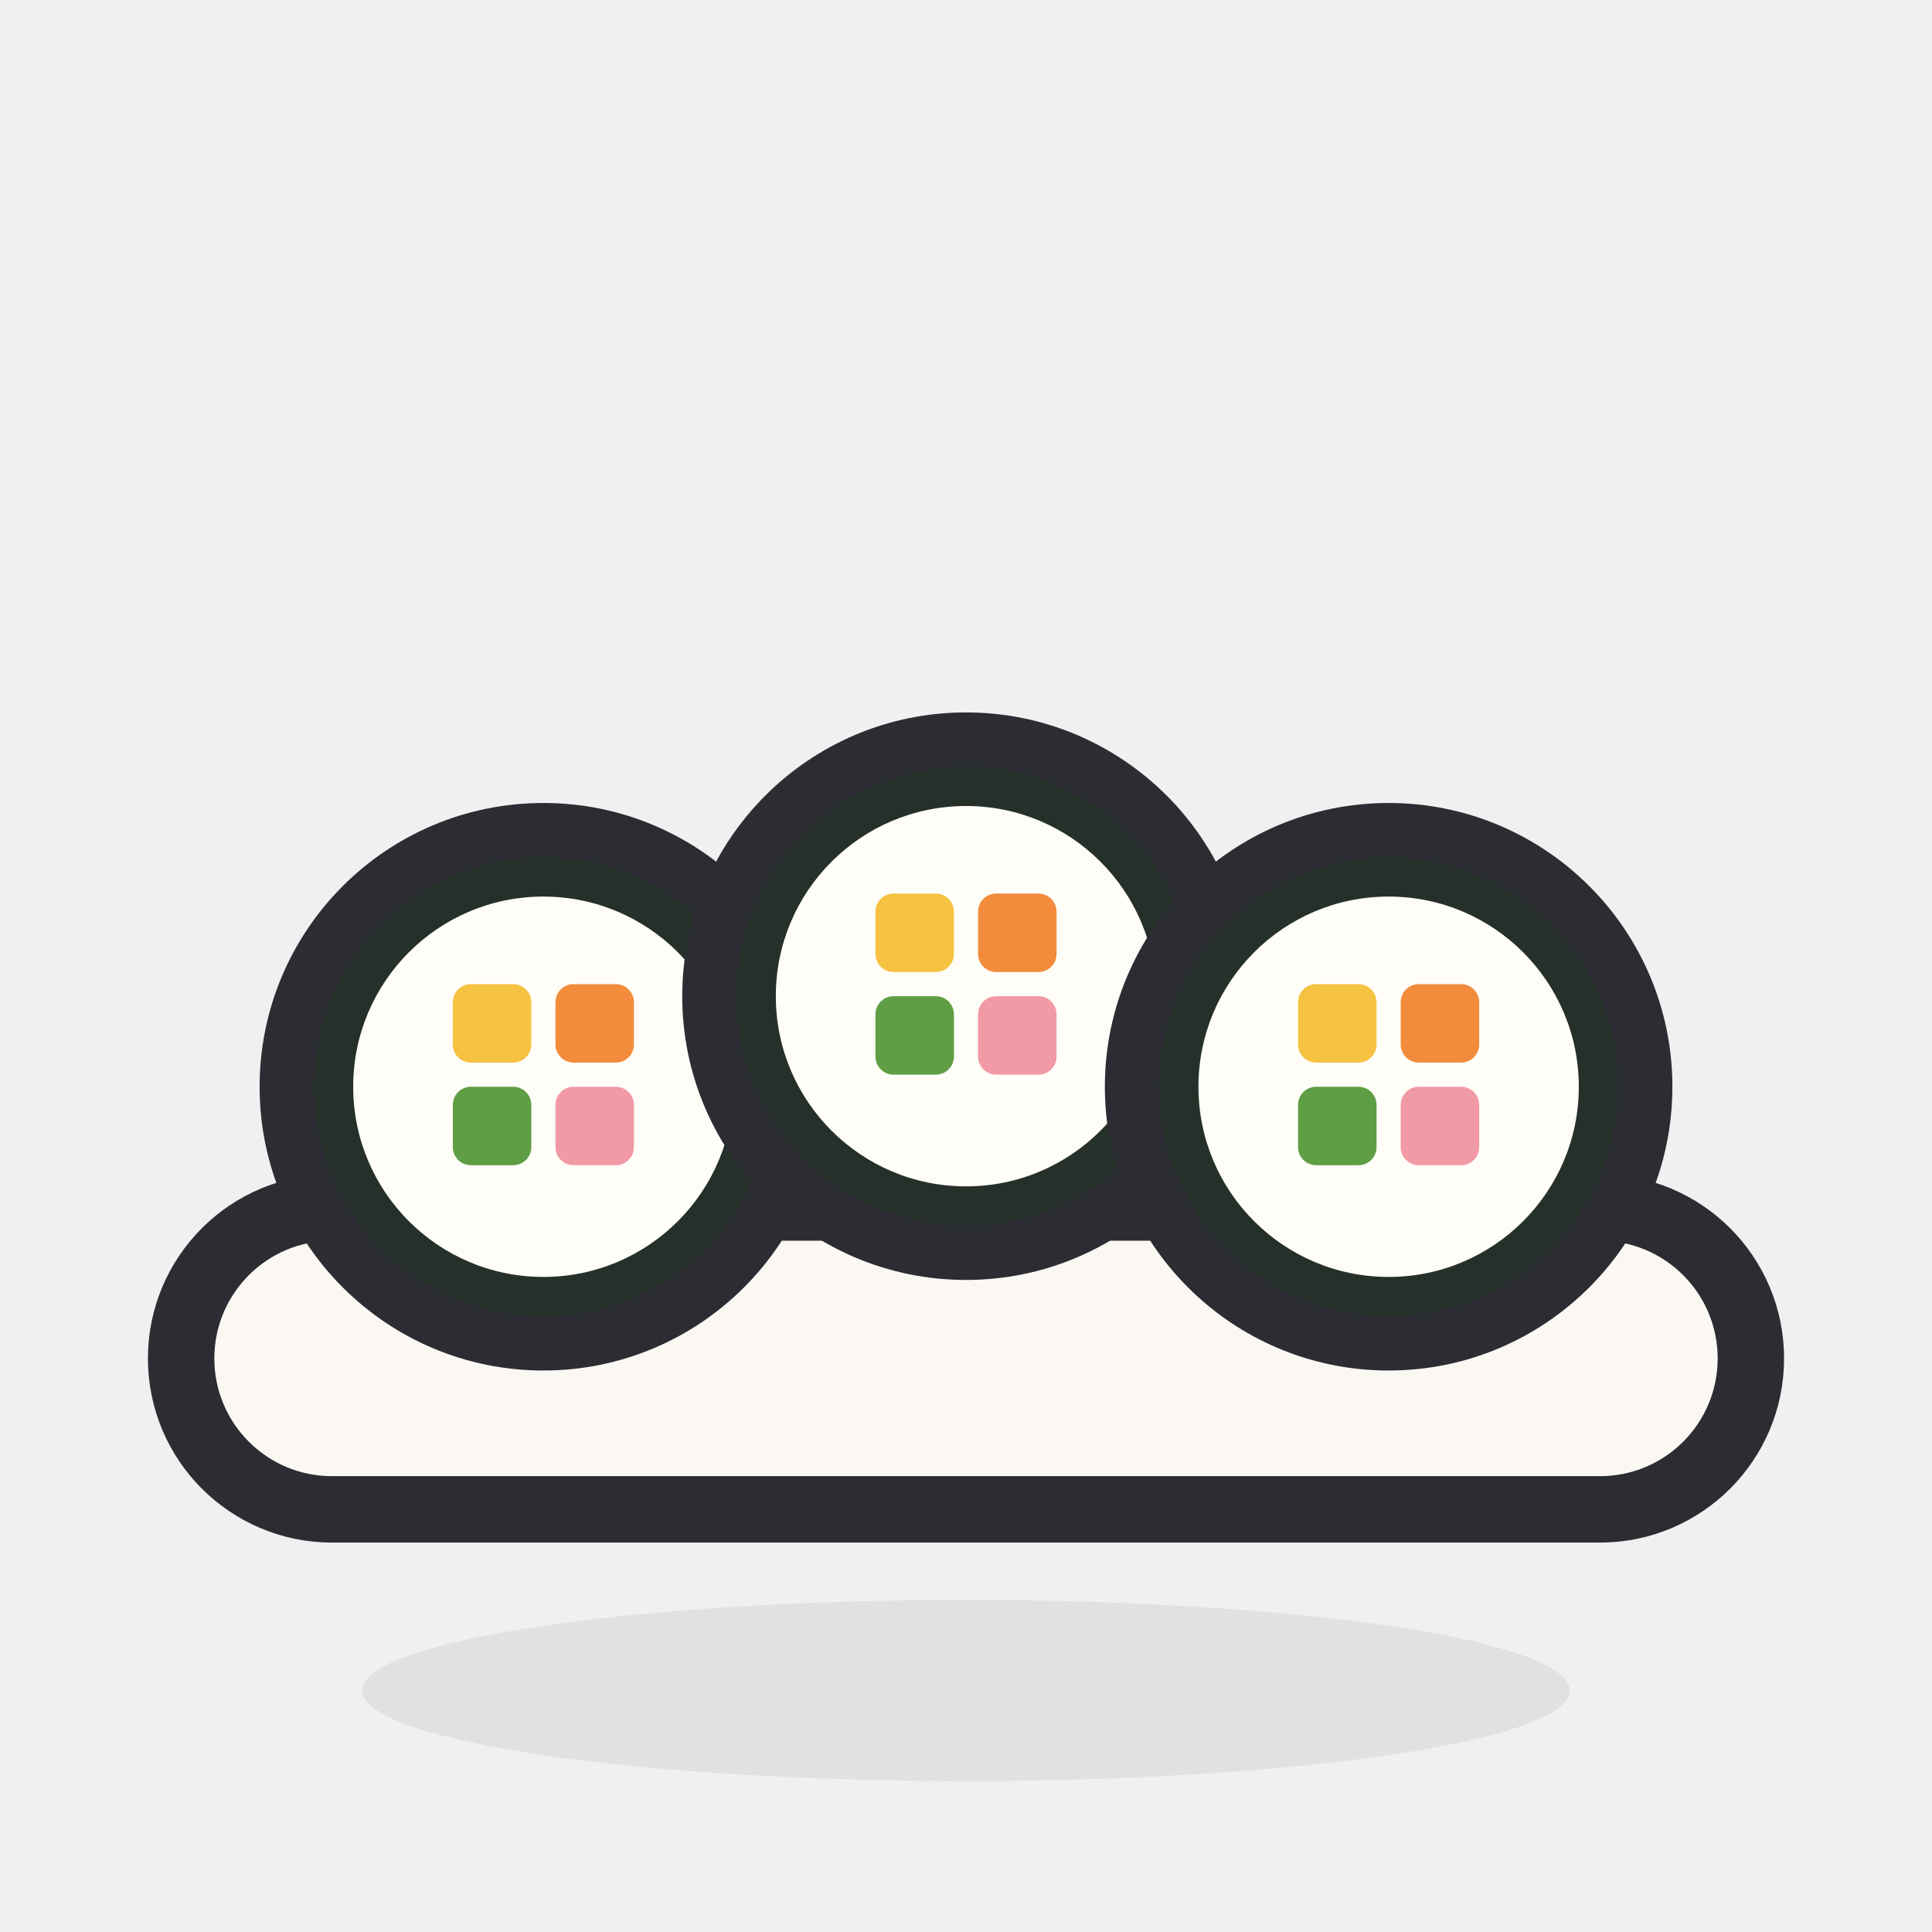
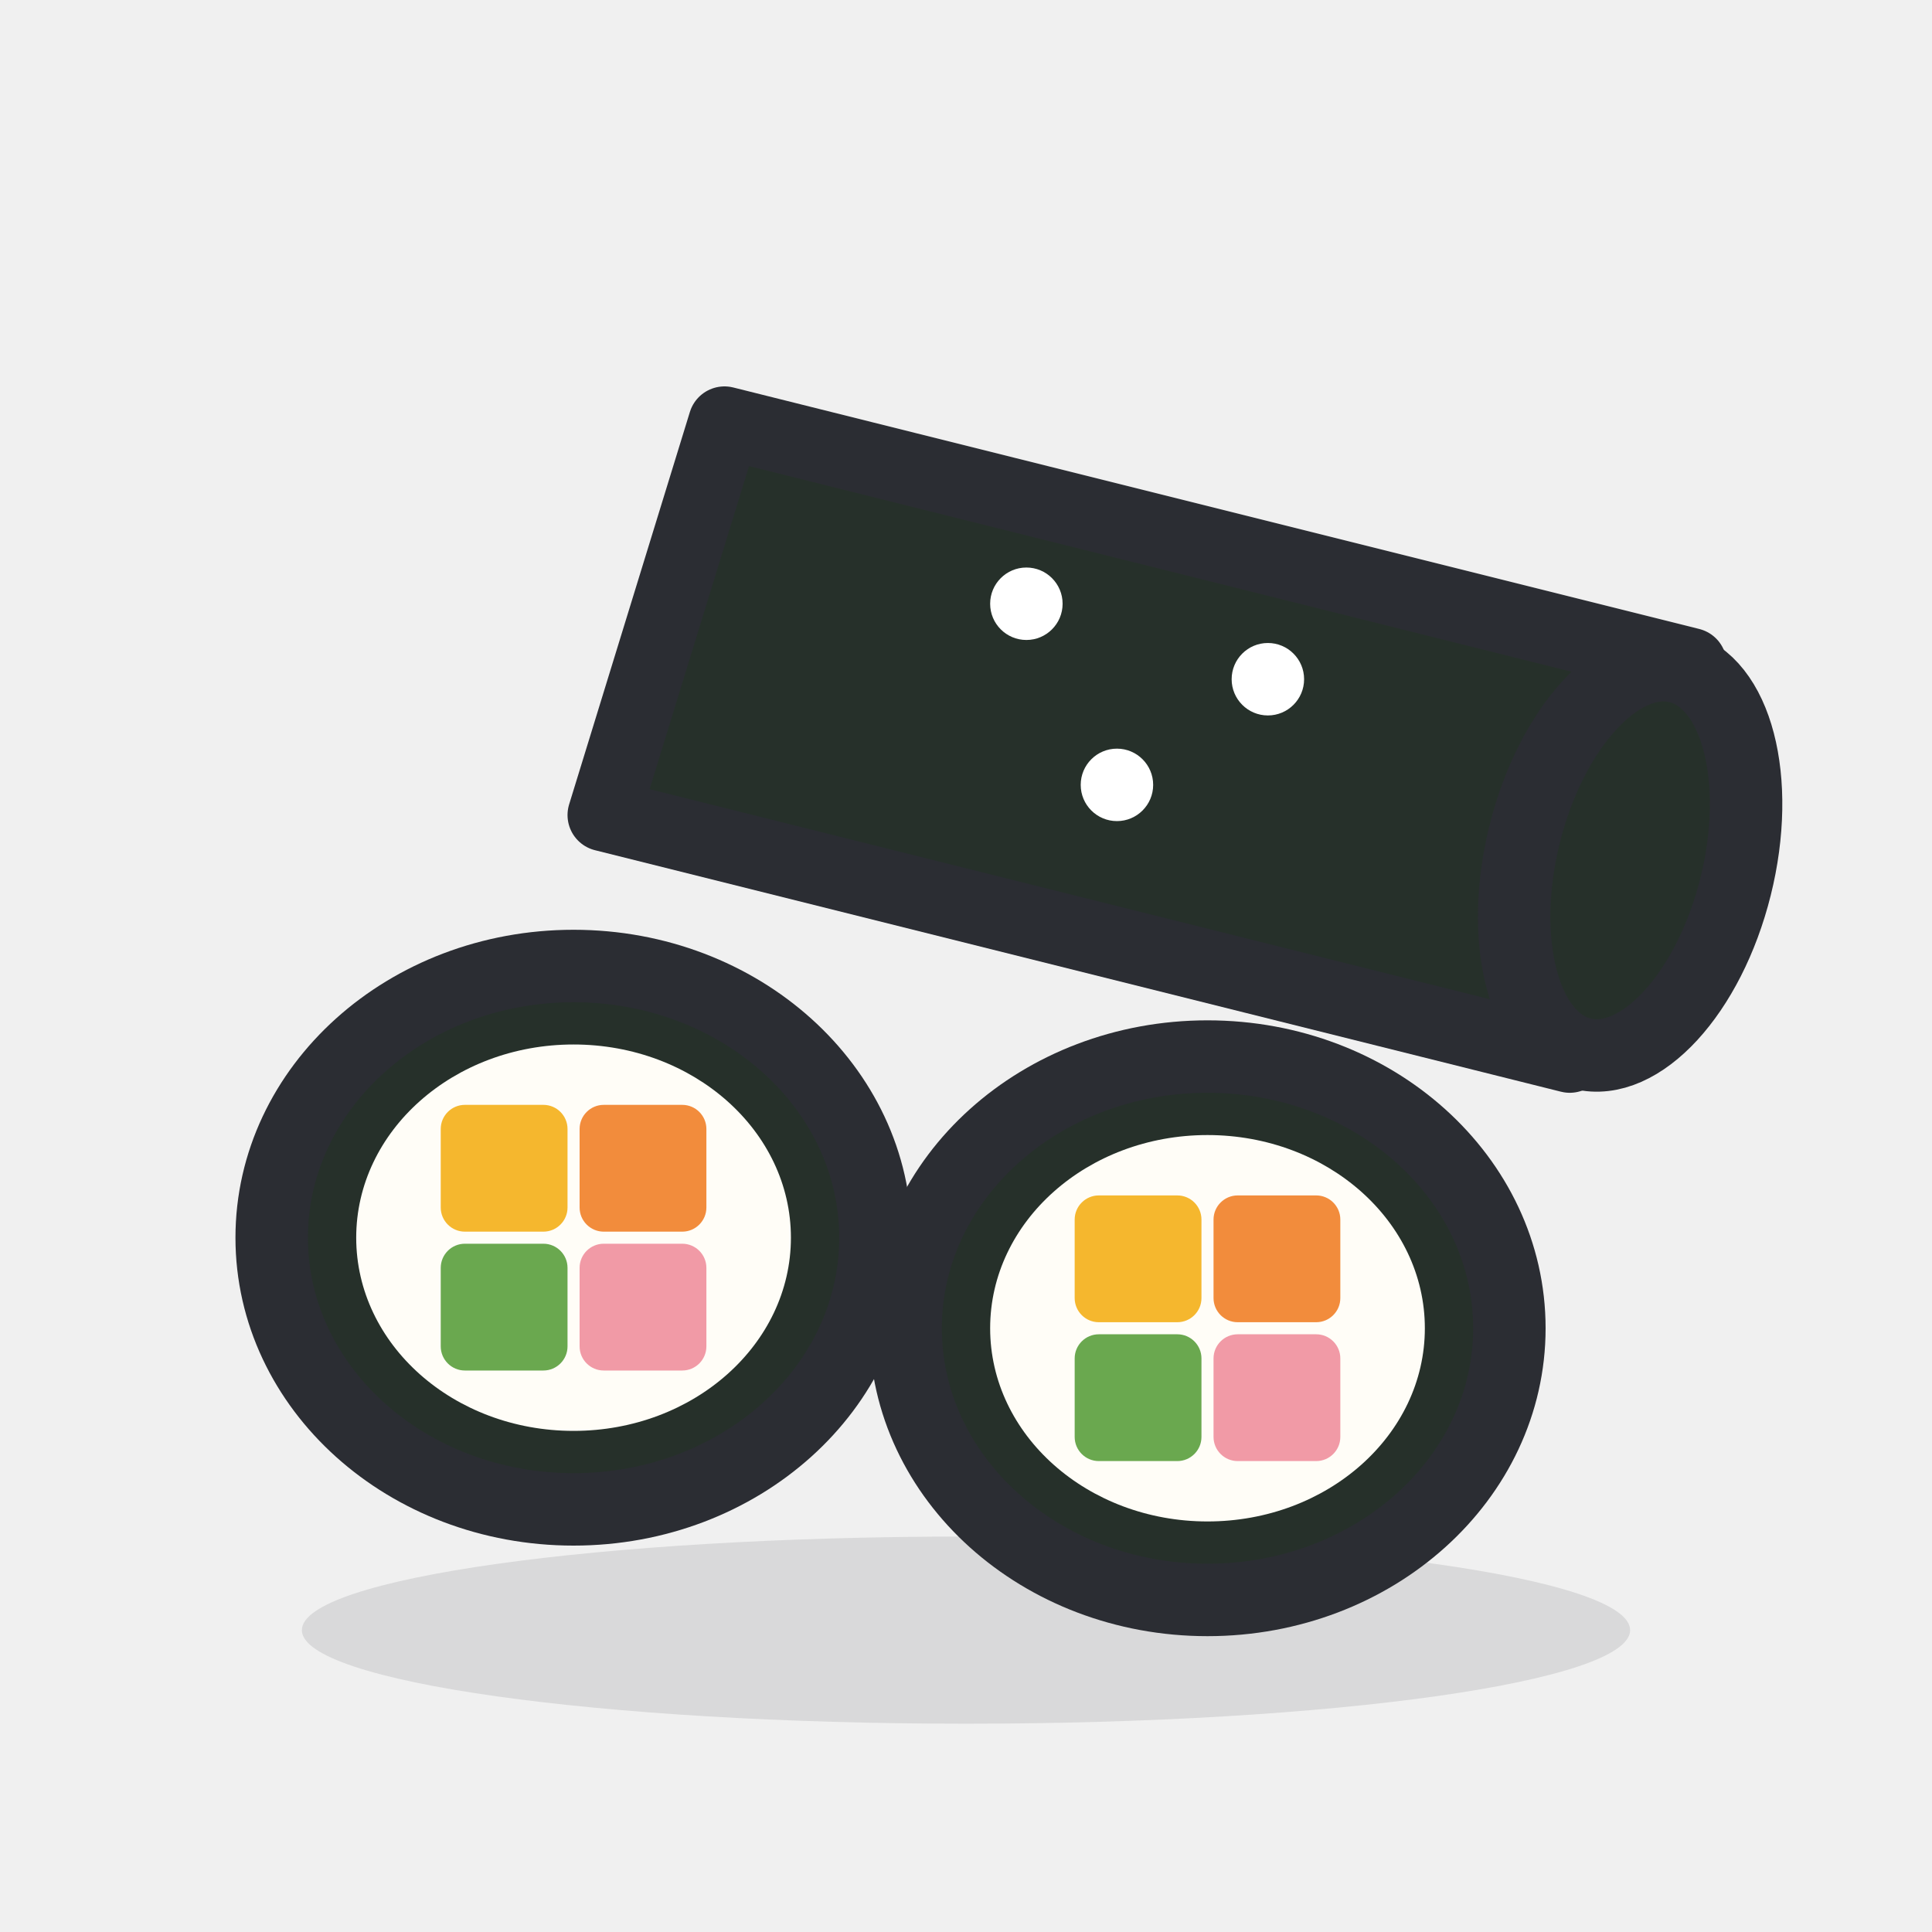
<svg xmlns="http://www.w3.org/2000/svg" viewBox="0 0 64 64">
-   <ellipse cx="32" cy="56" rx="20" ry="3" fill="#2b2d33" opacity=".08" />
-   <g fill="#fbf8f3" stroke="#2b2d33" stroke-width="2.2" stroke-linejoin="round" stroke-linecap="round">
-     <rect x="6" y="40" width="52" height="10" rx="5" />
+   <ellipse cx="32" cy="54" rx="22" ry="3.1" fill="#2b2d33" opacity=".12" />
+   <g fill="#26302a" stroke="#2b2d33" stroke-width="2.4" stroke-linejoin="round" stroke-linecap="round">
+     <path d="M24 14l32 8-4 13-32-8z" />
  </g>
-   <g fill="#26302a" stroke="#2b2d33" stroke-width="1.8" stroke-linejoin="round" stroke-linecap="round">
-     <circle cx="18" cy="36" r="8.5" />
+   <g fill="#26302a" stroke="#2b2d33" stroke-width="2.4" stroke-linejoin="round" stroke-linecap="round">
+     <ellipse cx="54" cy="28.5" rx="3.6" ry="6.6" transform="rotate(14 54 28.5)" />
  </g>
-   <g fill="#fffdf7" stroke="none">
-     <circle cx="18" cy="36" r="6.3" />
+   <g fill="#ffffff">
+     <circle cx="34" cy="20" r="1.2" />
+     <circle cx="42" cy="22.5" r="1.2" />
+     <circle cx="37" cy="26" r="1.2" />
  </g>
-   <g fill="#f5c242" stroke="none">
-     <rect x="15" y="32.6" width="2.6" height="2.6" rx=".6" />
+   <g fill="#26302a" stroke="#2b2d33" stroke-width="2.4" stroke-linejoin="round" stroke-linecap="round">
+     <ellipse cx="19" cy="41" rx="10" ry="9" />
  </g>
-   <g fill="#f28c3c" stroke="none">
-     <rect x="18.4" y="32.6" width="2.6" height="2.6" rx=".6" />
+   <g fill="#fffdf7">
+     <ellipse cx="19" cy="41" rx="7.2" ry="6.4" />
  </g>
-   <g fill="#5f9e45" stroke="none">
-     <rect x="15" y="36" width="2.6" height="2.6" rx=".6" />
+   <g fill="#f5b72e">
+     <rect x="14.6" y="36.6" width="4.2" height="4.2" rx=".8" />
  </g>
-   <g fill="#f19aa6" stroke="none">
-     <rect x="18.4" y="36" width="2.6" height="2.6" rx=".6" />
+   <g fill="#f28c3c">
+     <rect x="19.2" y="36.6" width="4.2" height="4.2" rx=".8" />
  </g>
-   <g fill="#26302a" stroke="#2b2d33" stroke-width="1.8" stroke-linejoin="round" stroke-linecap="round">
-     <circle cx="32" cy="33" r="8.5" />
+   <g fill="#6aa84f">
+     <rect x="14.6" y="41.2" width="4.2" height="4.2" rx=".8" />
  </g>
-   <g fill="#fffdf7" stroke="none">
-     <circle cx="32" cy="33" r="6.3" />
+   <g fill="#f19aa6">
+     <rect x="19.2" y="41.2" width="4.2" height="4.2" rx=".8" />
  </g>
-   <g fill="#f5c242" stroke="none">
-     <rect x="29" y="29.6" width="2.6" height="2.6" rx=".6" />
+   <g fill="#26302a" stroke="#2b2d33" stroke-width="2.4" stroke-linejoin="round" stroke-linecap="round">
+     <ellipse cx="40" cy="44" rx="10" ry="9" />
  </g>
-   <g fill="#f28c3c" stroke="none">
-     <rect x="32.4" y="29.6" width="2.6" height="2.6" rx=".6" />
+   <g fill="#fffdf7">
+     <ellipse cx="40" cy="44" rx="7.2" ry="6.4" />
  </g>
-   <g fill="#5f9e45" stroke="none">
-     <rect x="29" y="33" width="2.6" height="2.6" rx=".6" />
+   <g fill="#f5b72e">
+     <rect x="35.6" y="39.6" width="4.2" height="4.2" rx=".8" />
  </g>
-   <g fill="#f19aa6" stroke="none">
-     <rect x="32.4" y="33" width="2.6" height="2.6" rx=".6" />
+   <g fill="#f28c3c">
+     <rect x="40.2" y="39.6" width="4.2" height="4.2" rx=".8" />
  </g>
-   <g fill="#26302a" stroke="#2b2d33" stroke-width="1.8" stroke-linejoin="round" stroke-linecap="round">
-     <circle cx="46" cy="36" r="8.5" />
+   <g fill="#6aa84f">
+     <rect x="35.6" y="44.2" width="4.2" height="4.2" rx=".8" />
  </g>
-   <g fill="#fffdf7" stroke="none">
-     <circle cx="46" cy="36" r="6.3" />
-   </g>
-   <g fill="#f5c242" stroke="none">
-     <rect x="43" y="32.6" width="2.6" height="2.6" rx=".6" />
-   </g>
-   <g fill="#f28c3c" stroke="none">
-     <rect x="46.4" y="32.6" width="2.6" height="2.6" rx=".6" />
-   </g>
-   <g fill="#5f9e45" stroke="none">
-     <rect x="43" y="36" width="2.6" height="2.6" rx=".6" />
-   </g>
-   <g fill="#f19aa6" stroke="none">
-     <rect x="46.4" y="36" width="2.6" height="2.6" rx=".6" />
+   <g fill="#f19aa6">
+     <rect x="40.2" y="44.2" width="4.2" height="4.2" rx=".8" />
  </g>
</svg>
